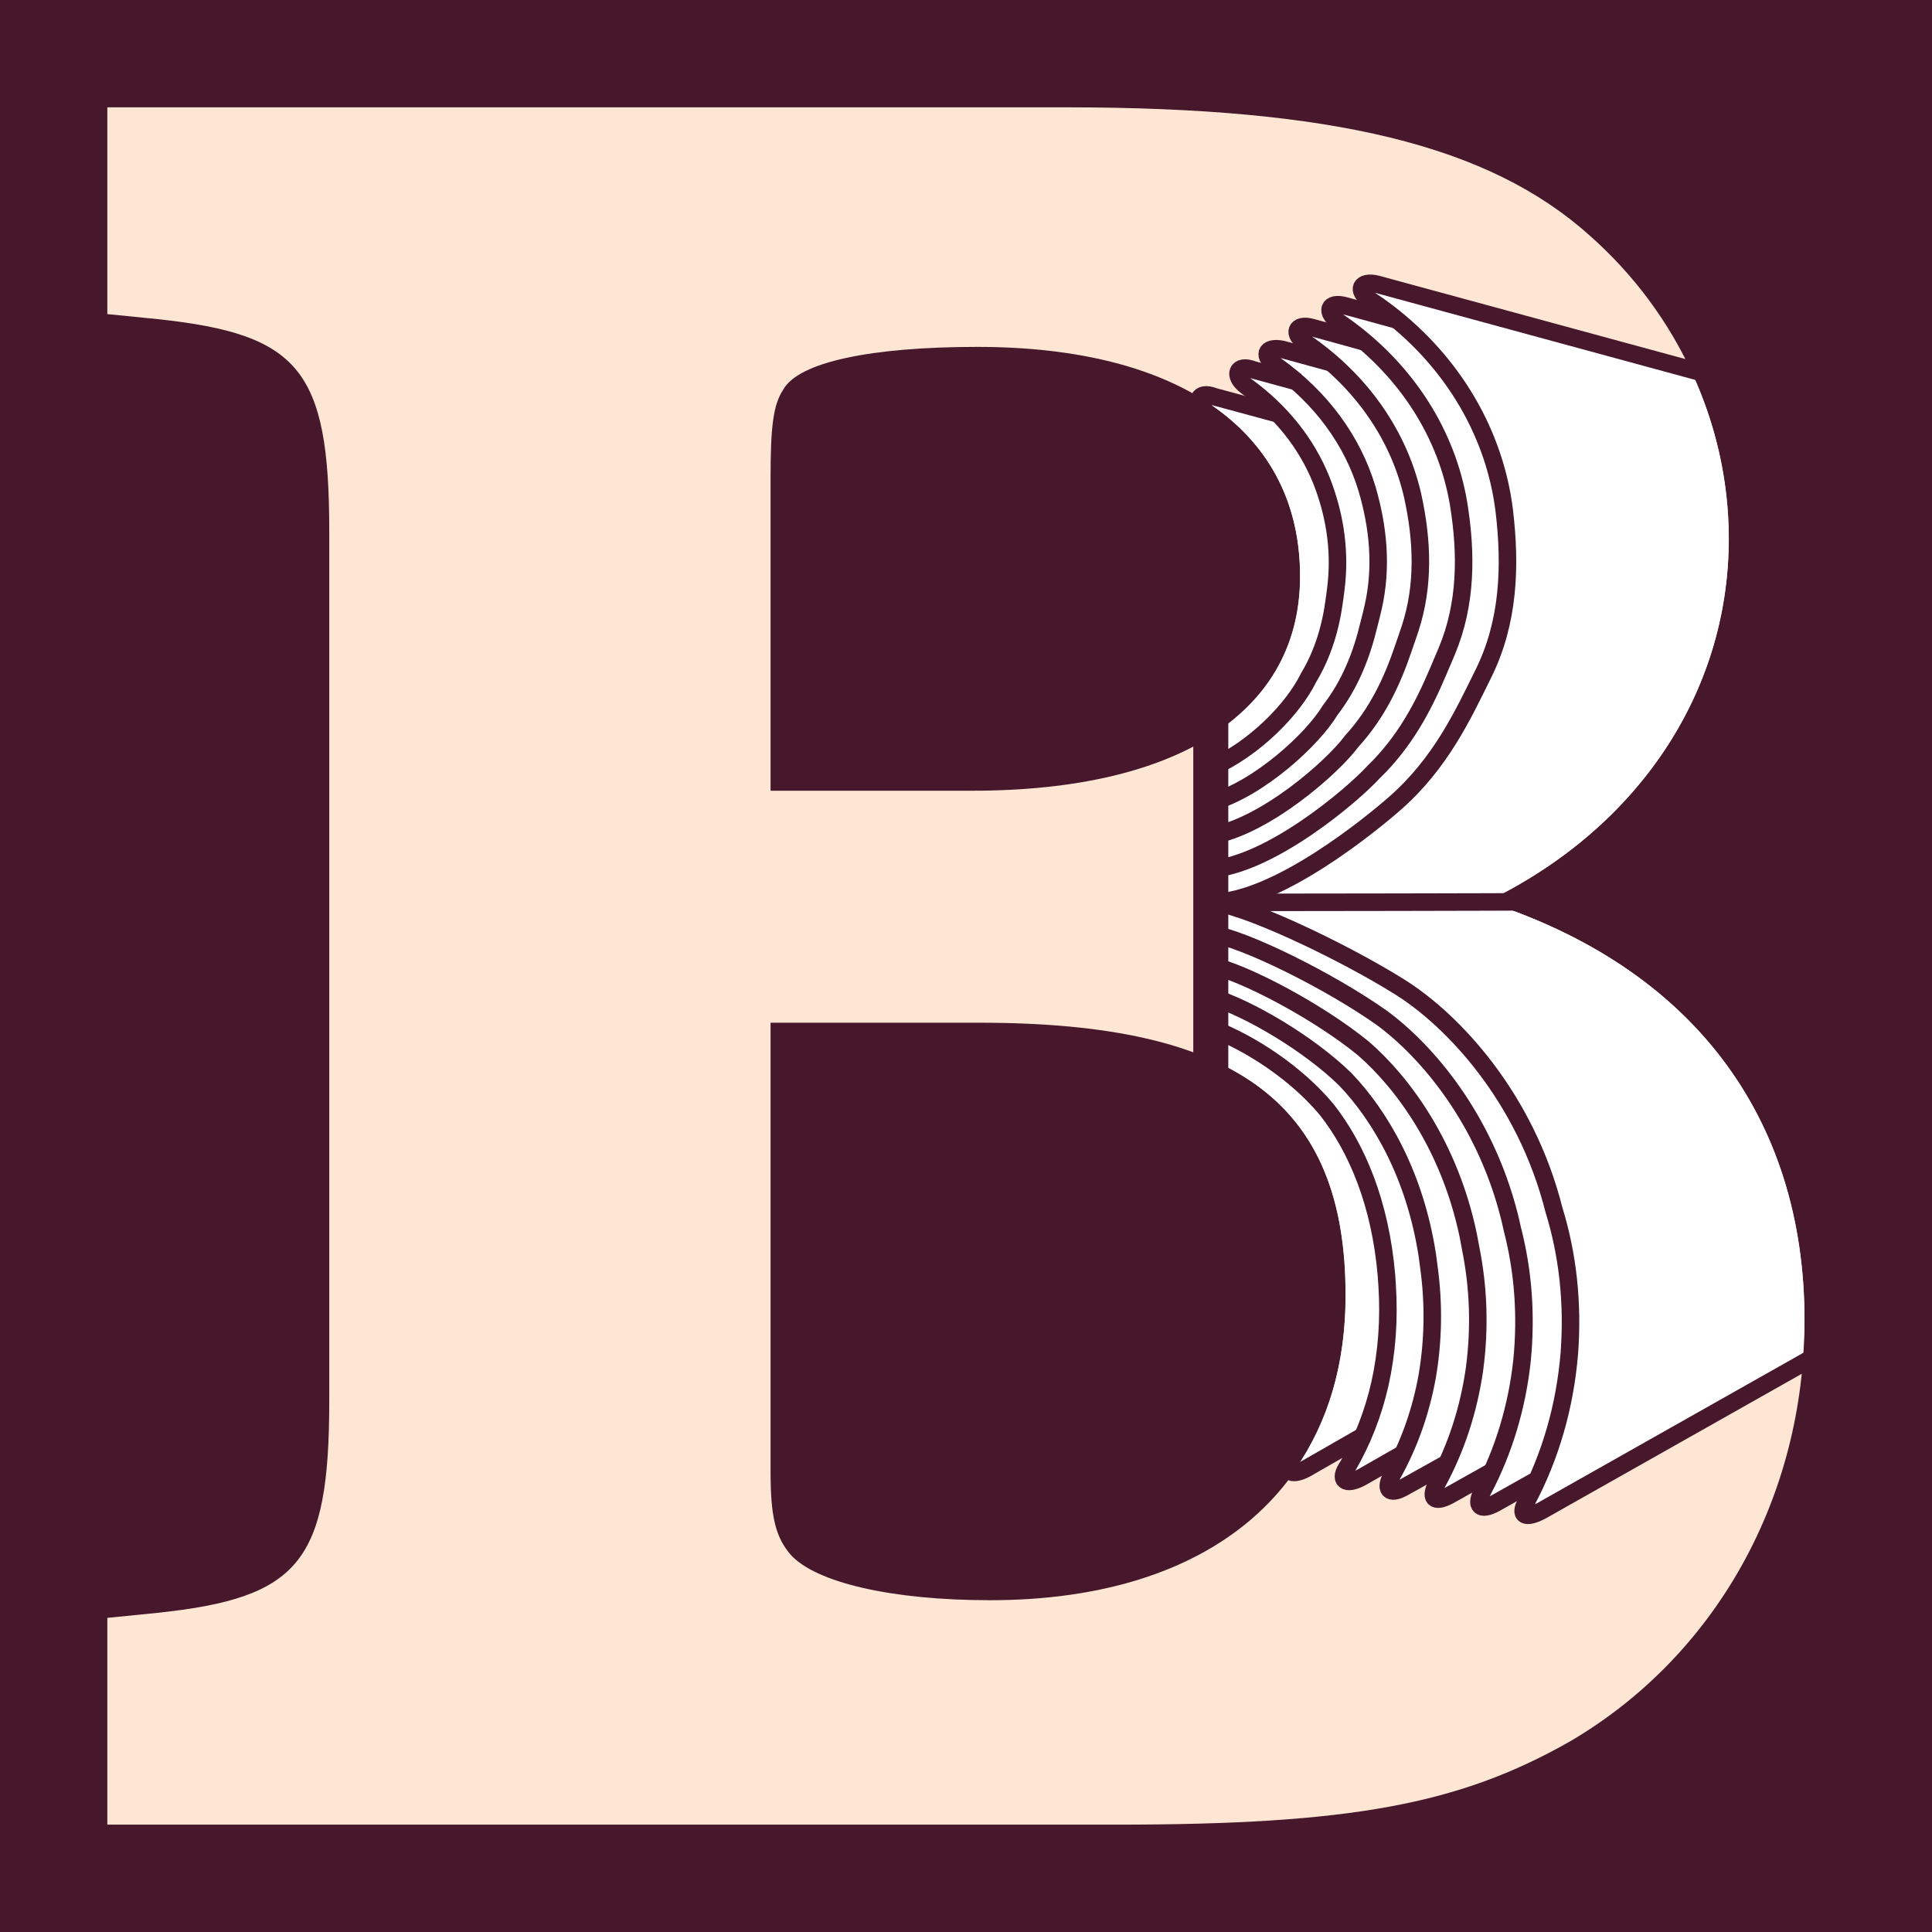
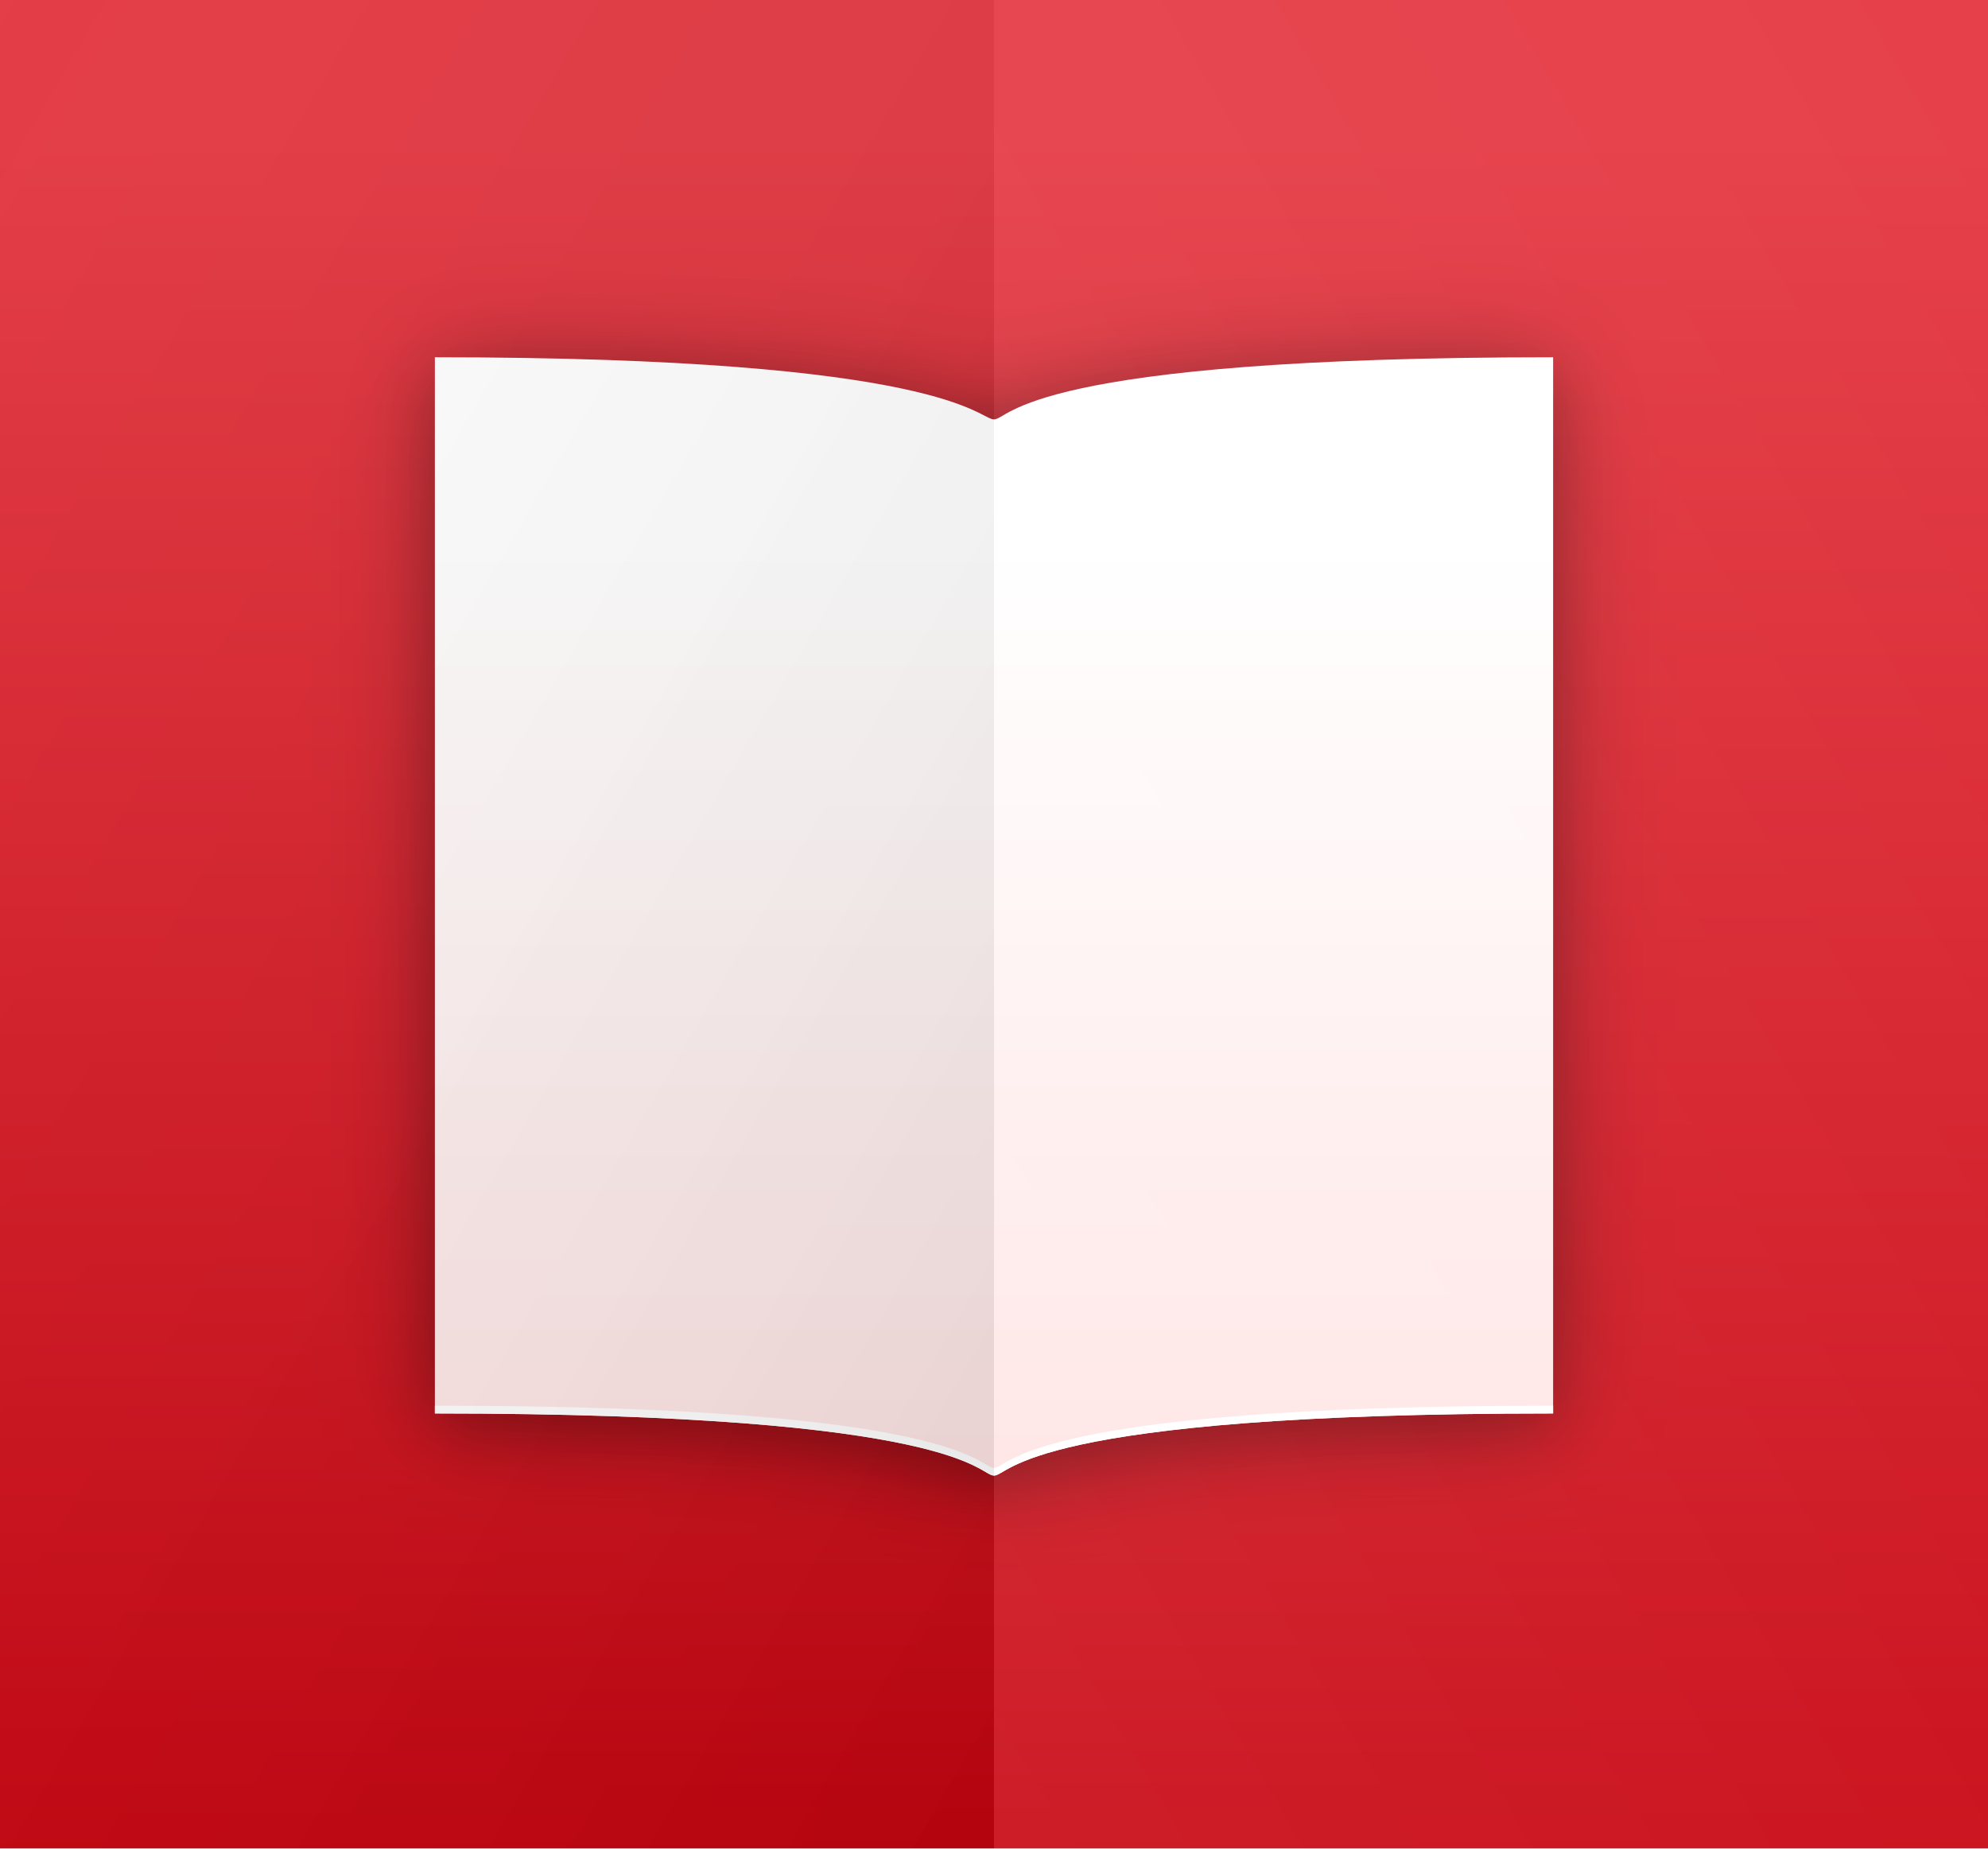
- <svg xmlns="http://www.w3.org/2000/svg" version="1.1" width="90" height="90" id="svg3140">
-   <defs id="defs3142">
-     <marker style="overflow:visible" id="Arrow1Lstart" refX="0.0" refY="0.0" orient="auto">
-       <path transform="scale(0.8) translate(12.5,0)" style="fill-rule:evenodd;stroke:#000000;stroke-width:1.0pt" d="M 0.0,0.0 L 5.0,-5.0 L -12.5,0.0 L 5.0,5.0 L 0.0,0.0 z " id="path3775" />
-     </marker>
-     <clipPath id="clipPath3776-0" clipPathUnits="userSpaceOnUse">
-       <path id="path3778-8" style="color:#000000;fill:#f0f" d="m-9.158-12.868v28.211h34.737v42.316h-34.737v42.316h104.21v-112.84l-104.21-0.003z" />
+ <svg xmlns="http://www.w3.org/2000/svg" xmlns:ns1="http://www.openswatchbook.org/uri/2009/osb" xmlns:xlink="http://www.w3.org/1999/xlink" width="256" height="238" id="svg11300" version="1.0" style="display:inline;enable-background:new">
+   <defs id="defs3">
+     <linearGradient id="linearGradient3887">
+       <stop style="stop-color:#ffffff;stop-opacity:1;" offset="0" id="stop3889" />
+       <stop style="stop-color:#ffdfdf;stop-opacity:1;" offset="1" id="stop3891" />
+     </linearGradient>
+     <linearGradient id="linearGradient3858">
+       <stop style="stop-color:#a40009;stop-opacity:1" offset="0" id="stop3860" />
+       <stop style="stop-color:#e43d47;stop-opacity:1" offset="1" id="stop3862" />
+     </linearGradient>
+     <linearGradient id="linearGradient3809">
+       <stop id="stop3811" offset="0" style="stop-color:#000000;stop-opacity:1" />
+       <stop id="stop3813" offset="1" style="stop-color:#ffffff;stop-opacity:0;" />
+     </linearGradient>
+     <linearGradient id="linearGradient3797">
+       <stop style="stop-color:#ffffff;stop-opacity:1;" offset="0" id="stop3799" />
+       <stop style="stop-color:#ffffff;stop-opacity:0;" offset="1" id="stop3801" />
+     </linearGradient>
+     <linearGradient id="linearGradient4213">
+       <stop id="stop4215" offset="0" style="stop-color:#e53b45;stop-opacity:1;" />
+       <stop id="stop4217" offset="1" style="stop-color:#c5000c;stop-opacity:1;" />
+     </linearGradient>
+     <linearGradient id="linearGradient5460" ns1:paint="gradient">
+       <stop style="stop-color:#e6e6e6;stop-opacity:1" offset="0" id="stop5462" />
+       <stop style="stop-color:#ffffff;stop-opacity:1" offset="1" id="stop5464" />
+     </linearGradient>
+     <linearGradient id="linearGradient5476" ns1:paint="solid">
+       <stop style="stop-color:#772953;stop-opacity:1;" offset="0" id="stop5478" />
+     </linearGradient>
+     <linearGradient id="linearGradient4602">
+       <stop style="stop-color:#e5e5e5;stop-opacity:1;" offset="0" id="stop4605" />
+       <stop style="stop-color:#f5f5f5;stop-opacity:1;" offset="1" id="stop4607" />
+     </linearGradient>
+     <linearGradient xlink:href="#linearGradient4602" id="linearGradient6668" gradientUnits="userSpaceOnUse" x1="115.312" y1="1041.102" x2="36.562" y2="922.866" />
+     <linearGradient id="linearGradient4602-1">
+       <stop style="stop-color:#0096ff;stop-opacity:1;" offset="0" id="stop4605-5" />
+       <stop style="stop-color:#3263a7;stop-opacity:1;" offset="1" id="stop4607-0" />
+     </linearGradient>
+     <linearGradient xlink:href="#linearGradient4602-1" id="linearGradient3786" x1="63" y1="919.488" x2="101.25" y2="1052.362" gradientUnits="userSpaceOnUse" />
+     <linearGradient xlink:href="#linearGradient4213" id="linearGradient4211" x1="144" y1="918.362" x2="144" y2="1052.362" gradientUnits="userSpaceOnUse" />
+     <filter id="filter3837" color-interpolation-filters="sRGB">
+       <feGaussianBlur stdDeviation="1.235" id="feGaussianBlur3839" />
+     </filter>
+     <filter id="filter3845" color-interpolation-filters="sRGB">
+       <feGaussianBlur stdDeviation="6.175" id="feGaussianBlur3847" />
+     </filter>
+     <linearGradient xlink:href="#linearGradient3797" id="linearGradient3803" x1="124" y1="246" x2="404" y2="82" gradientUnits="userSpaceOnUse" />
+     <linearGradient xlink:href="#linearGradient3809" id="linearGradient3807" gradientUnits="userSpaceOnUse" x1="124" y1="246" x2="404" y2="82" gradientTransform="translate(-288,0)" />
+     <filter id="filter3836" x="-0.12" width="1.24" y="-0.12" height="1.24" color-interpolation-filters="sRGB">
+       <feGaussianBlur stdDeviation="7.2" id="feGaussianBlur3838" />
+     </filter>
+     <clipPath clipPathUnits="userSpaceOnUse" id="clipPath3846">
+       <path id="path3848" d="m 72,96 0,136 c 68,0 70,8 72,8 2,0 4,-8 72,-8 l 0,-136 c -68,0 -70,8 -72,8 -2,0 -6,-8 -72,-8 z" style="color:#000000;fill:#ffffff;fill-opacity:1;fill-rule:nonzero;stroke:none;marker:none;visibility:visible;display:inline;overflow:visible;enable-background:new" />
    </clipPath>
+     <linearGradient xlink:href="#linearGradient3858" id="linearGradient3856" x1="184" y1="96" x2="184" y2="232" gradientUnits="userSpaceOnUse" />
+     <linearGradient xlink:href="#linearGradient3858" id="linearGradient3866" gradientUnits="userSpaceOnUse" x1="184" y1="96" x2="184" y2="232" />
+     <linearGradient xlink:href="#linearGradient3887" id="linearGradient3893" x1="192" y1="120" x2="192" y2="264" gradientUnits="userSpaceOnUse" gradientTransform="translate(-16,12)" />
+     <linearGradient xlink:href="#linearGradient3809" id="linearGradient3897" gradientUnits="userSpaceOnUse" x1="124" y1="246" x2="404" y2="82" gradientTransform="translate(-288,-6.1691867e-7)" />
+     <filter id="filter3825" color-interpolation-filters="sRGB">
+       <feGaussianBlur stdDeviation="3.6" id="feGaussianBlur3827" />
+     </filter>
+     <linearGradient xlink:href="#linearGradient4213-2" id="linearGradient3988" gradientUnits="userSpaceOnUse" gradientTransform="matrix(1.777778,0,0,1.776119,0,-1613.36)" x1="144" y1="918.362" x2="144" y2="1052.362" />
+     <linearGradient id="linearGradient4213-2">
+       <stop id="stop4215-3" offset="0" style="stop-color:#e53b45;stop-opacity:1;" />
+       <stop id="stop4217-3" offset="1" style="stop-color:#c5000c;stop-opacity:1;" />
+     </linearGradient>
+     <linearGradient y2="1052.362" x2="144" y1="918.362" x1="144" gradientTransform="matrix(1.777778,0,0,1.776119,0,-1551.36)" gradientUnits="userSpaceOnUse" id="linearGradient3060" xlink:href="#linearGradient4213-2" />
+     <linearGradient xlink:href="#linearGradient3809" id="linearGradient3840" gradientUnits="userSpaceOnUse" gradientTransform="translate(-272,16)" x1="124" y1="246" x2="404" y2="82" />
+     <linearGradient xlink:href="#linearGradient3797" id="linearGradient3842" gradientUnits="userSpaceOnUse" x1="124" y1="246" x2="404" y2="82" gradientTransform="translate(-16,16)" />
  </defs>
-   <rect style="font-size:126.978px;font-style:normal;font-variant:normal;font-weight:bold;font-stretch:normal;line-height:100%;letter-spacing:0px;word-spacing:0px;fill:#47172c;fill-opacity:1;fill-rule:nonzero;stroke:none;font-family:URW Bookman L;-inkscape-font-specification:URW Bookman L Bold" id="rect3020" width="90" height="90" x="0" y="-1.4210855e-14" />
-   <g id="layer2" style="display:none">
-     <path id="path3214-7" d="m4.765 48h17.471c3.176 0 4.765 0 4.765-3s-1.588-3-4.765-3h-17.471c-3.177 0-4.765 0-4.765 3s1.588 3 4.765 3z" style="color:#000000;display:inline;fill:#808080" />
-     <path id="path3216-2" style="color:#000000;display:inline;fill:#808080" d="m13.765 39h17.471c3.176 0 4.764 0 4.764-3s-1.588-3-4.765-3h-17.47c-3.177 0-4.765 0-4.765 3s1.588 3 4.765 3z" />
-     <path id="path3218-4" d="m4.765 30h17.471c3.176 0 4.765 0 4.765-3s-1.588-3-4.765-3h-17.471c-3.177 0-4.765 0-4.765 3s1.588 3 4.765 3z" style="color:#000000;display:inline;fill:#808080" />
-     <rect id="rect2990-7" style="color:#000000;display:inline;fill:none" height="90" width="90" y="0" x="0" />
-     <path id="path2995-5" style="stroke-width:10.5;color:#000000;stroke:#808080;display:inline;fill:none" d="m69 36.5a33 33.5 0 1 1 -66 0 33 33.5 0 1 1 66 0z" clip-path="url(#clipPath3776-0)" transform="matrix(.86364 0 0 .85075 10.909 4.9478)" />
-     <path id="path3765-1" style="block-progression:tb;text-indent:0;color:#000000;text-transform:none;display:inline;fill:#808080" d="m63.05 53.083-3.967 3.967 19.601 19.601 3.967-3.967-19.601-19.601z" />
-     <path id="path3767-9" style="block-progression:tb;text-indent:0;color:#000000;text-transform:none;display:inline;fill:#808080" d="m71.329 59.841c-2.168 0.011-4.263 1.433-5.076 3.444-0.813 2.011-0.294 4.49 1.257 6.006l11.872 11.881c3.757 3.989 4.567 3.451 7.9 0.117s3.878-3.91-0.117-7.905l-11.872-11.88c-1.028-1.055-2.492-1.669-3.964-1.663z" />
-   </g>
-   <g id="g4791" transform="matrix(1.631587,0,0,1.631587,-29.42977,-27.86902)">
-     <path id="path5951" style="font-size:64.658px;font-style:normal;font-variant:normal;font-weight:bold;font-stretch:normal;line-height:100%;letter-spacing:0px;word-spacing:0px;fill:#fde6d3;fill-opacity:1;stroke:none;font-family:URW Bookman L;-inkscape-font-specification:URW Bookman L Bold" d="m 21.102,20.145 0,5.904 1.44,0.144 c 4.032,0.432 4.896,1.44 4.896,6.048 l 0,24.84 c 0,4.608 -0.864,5.616 -4.896,6.048 l -1.44,0.144 0,5.904 28.8,0 c 6.696,0 9.792,-0.576 12.96,-2.376 4.176,-2.448 6.696,-6.984 6.696,-12.024 0,-5.832 -3.24,-10.08 -9.072,-11.952 4.32,-2.088 6.912,-5.976 6.912,-10.368 0,-3.24 -1.44,-6.408 -3.96,-8.64 -2.88,-2.592 -7.344,-3.672 -14.976,-3.672 l -27.36,0 m 18.936,19.512 0,-8.928 c 0,-1.44 0.072,-2.088 0.36,-2.52 0.432,-0.792 2.52,-1.224 5.544,-1.224 5.832,0 9.216,2.448 9.216,6.552 0,3.888 -3.456,6.12 -9.36,6.12 l -5.76,0 m 0,6.624 5.976,0 c 7.344,0 10.44,2.304 10.44,7.776 0,5.472 -3.816,8.712 -10.152,8.712 -2.808,0 -4.968,-0.504 -5.688,-1.296 -0.432,-0.504 -0.576,-1.08 -0.576,-2.376 l 0,-12.816" />
-     <path style="font-size:64.658px;font-style:normal;font-variant:normal;font-weight:bold;font-stretch:normal;line-height:100%;letter-spacing:0px;word-spacing:0px;fill:#ffffff;fill-opacity:1;stroke:none;font-family:URW Bookman L;-inkscape-font-specification:URW Bookman L Bold" d="m 63.587,13.238 1.038,1.418 -2.75,-0.625 0.253,1.007 -3.754,2.248 -0.426,0.859 0.958,0.682 c -0.42,-0.458 -3.243,-0.46 -2.713,-0.118 2.84,1.836 4.369,4.606 4.369,8.134 0,3.363 -1.607,5.952 -4.531,7.656 l 0.5,14.906 c 4.248,1.91 6.156,5.453 6.156,10.938 0,3.211 -0.835,5.922 -2.354,8.108 C 60.884,68.308 62.259,67.912 62.938,67.562 L 62.824,68.856 65.062,68.094 64.712,69.552 67,68.531 l -0.188,1.406 2.469,-1.062 -0.438,1.5 2.719,-0.969 -0.688,1.5 13.062,-7.312 c 0.06,-0.693 0.125,-1.387 0.125,-2.094 0,-9.515 -5.297,-16.446 -14.812,-19.5 7.048,-3.407 11.281,-9.74 11.281,-16.906 0,-2.744 -0.628,-5.454 -1.812,-7.938 z" id="path3903" transform="matrix(0.6129,0,0,0.6129,18.0375,17.08093)" />
-     <path id="path4744" d="m 52.607,37.652 0,10.761 0,0" style="color:#000000;fill:#291f5a;fill-opacity:1;stroke:#47172c;stroke-width:1;stroke-linecap:butt;stroke-linejoin:miter;stroke-miterlimit:4;stroke-opacity:1;stroke-dasharray:none;stroke-dashoffset:0;marker:none;visibility:visible;display:inline;overflow:visible;enable-background:accumulate" />
-     <g style="stroke:#47172c;stroke-opacity:1" id="g4776">
-       <path style="font-size:64.658px;font-style:normal;font-variant:normal;font-weight:bold;font-stretch:normal;line-height:100%;letter-spacing:0px;word-spacing:0px;fill:none;stroke:#47172c;stroke-width:0.5;stroke-linecap:butt;stroke-miterlimit:4;stroke-opacity:1;stroke-dasharray:none;font-family:URW Bookman L;-inkscape-font-specification:URW Bookman L Bold" d="m 52.654,42.846 c 2.865,-0.003 7.837,-0.008 9.832,-0.021" id="path3802" />
-       <path style="font-size:64.658px;font-style:normal;font-variant:normal;font-weight:bold;font-stretch:normal;line-height:100%;letter-spacing:0px;word-spacing:0px;fill:#000000;fill-opacity:0;stroke:#47172c;stroke-width:0.5;stroke-linecap:butt;stroke-linejoin:round;stroke-miterlimit:4;stroke-opacity:1;stroke-dasharray:none;font-family:URW Bookman L;-inkscape-font-specification:URW Bookman L Bold" d="m 52.614,43.747 c 0.899,0.109 3.395,1.345 4.874,2.394 1.298,0.953 2.935,2.885 3.637,5.638 0.032,0.126 0.062,0.253 0.089,0.382 0.313,1.205 0.408,2.467 0.279,3.768 -0.144,1.33 -0.524,2.578 -1.114,3.698 -0.251,0.45 -0.081,0.612 0.359,0.37 l 1.113,-0.626" id="path4567" />
-       <path style="font-size:64.658px;font-style:normal;font-variant:normal;font-weight:bold;font-stretch:normal;line-height:100%;letter-spacing:0px;word-spacing:0px;fill:#000000;fill-opacity:0;stroke:#47172c;stroke-width:0.5;stroke-linejoin:round;stroke-miterlimit:4;stroke-opacity:1;stroke-dasharray:none;font-family:URW Bookman L;-inkscape-font-specification:URW Bookman L Bold" d="m 52.621,44.646 c 0.981,0.217 3.08,1.335 4.346,2.372 1.152,1.001 2.464,2.815 2.99,5.331 0.024,0.117 0.046,0.234 0.066,0.352 0.229,1.128 0.27,2.284 0.116,3.452 -0.164,1.17 -0.523,2.263 -1.056,3.248 -0.248,0.44 -0.111,0.613 0.327,0.379 l 1.225,-0.687" id="path4569" />
-       <path style="font-size:64.658px;font-style:normal;font-variant:normal;font-weight:bold;font-stretch:normal;line-height:100%;letter-spacing:0px;word-spacing:0px;fill:#000000;fill-opacity:0;stroke:#47172c;stroke-width:0.5;stroke-linejoin:round;stroke-miterlimit:4;stroke-opacity:1;stroke-dasharray:none;font-family:URW Bookman L;-inkscape-font-specification:URW Bookman L Bold" d="m 52.628,45.544 c 1.063,0.326 2.766,1.325 3.817,2.35 1.006,1.05 1.993,2.745 2.344,5.024 0.016,0.107 0.03,0.215 0.043,0.323 0.146,1.052 0.131,2.101 -0.046,3.136 -0.181,1.007 -0.515,1.945 -0.988,2.792 -0.256,0.429 -0.1,0.619 0.327,0.374 l 1.213,-0.677" id="path4571" />
-       <path style="font-size:64.658px;font-style:normal;font-variant:normal;font-weight:bold;font-stretch:normal;line-height:100%;letter-spacing:0px;word-spacing:0px;fill:#000000;fill-opacity:0;stroke:#47172c;stroke-width:0.5;stroke-linejoin:round;stroke-miterlimit:4;stroke-opacity:1;stroke-dasharray:none;font-family:URW Bookman L;-inkscape-font-specification:URW Bookman L Bold" d="m 52.636,46.443 c 1.145,0.435 2.452,1.315 3.289,2.328 0.86,1.098 1.522,2.675 1.697,4.717 0.008,0.098 0.015,0.195 0.02,0.293 0.063,0.975 -0.007,1.917 -0.208,2.82 -0.193,0.843 -0.499,1.624 -0.91,2.332 -0.287,0.407 -0.072,0.573 0.373,0.336 l 1.249,-0.713" id="path4573" />
-       <path id="path4706" style="color:#000000;fill:none;stroke:#47172c;stroke-width:0.5;stroke-linecap:butt;stroke-linejoin:round;stroke-miterlimit:4;stroke-opacity:1;stroke-dasharray:none;stroke-dashoffset:0;marker:none;visibility:visible;display:inline;overflow:visible;enable-background:accumulate" d="M 66.969,27.813 57.351,25.196 c -0.458,-0.115 -0.614,0.171 -0.211,0.44 0.183,0.12 0.36,0.246 0.531,0.378 1.874,1.439 3.045,3.469 3.314,5.64 0.193,1.612 0.127,3.199 -0.591,4.652 -0.586,1.185 -1.216,2.559 -2.533,3.714 -0.647,0.567 -3.386,2.829 -5.255,2.829" />
-       <path id="path4720" style="color:#000000;fill:none;stroke:#47172c;stroke-width:0.5;stroke-linecap:butt;stroke-linejoin:round;stroke-miterlimit:4;stroke-opacity:1;stroke-dasharray:none;stroke-dashoffset:0;marker:none;visibility:visible;display:inline;overflow:visible;enable-background:accumulate" d="m 52.616,41.895 c 1.696,-0.13 4.032,-2.106 4.63,-2.762 0.914,-0.882 1.434,-1.895 1.843,-2.858 0.089,-0.205 0.174,-0.406 0.256,-0.602 0.564,-1.348 0.57,-2.785 0.335,-4.223 -0.329,-1.944 -1.445,-3.734 -3.184,-5.008 -0.077,-0.057 -0.156,-0.112 -0.236,-0.167 -0.401,-0.289 -0.3,-0.594 0.177,-0.464 l 1.461,0.4" />
-       <path id="path4722" style="color:#000000;fill:none;stroke:#47172c;stroke-width:0.5;stroke-linecap:butt;stroke-linejoin:round;stroke-miterlimit:4;stroke-opacity:1;stroke-dasharray:none;stroke-dashoffset:0;marker:none;visibility:visible;display:inline;overflow:visible;enable-background:accumulate" d="m 52.625,40.941 c 1.524,-0.259 3.457,-1.951 4.005,-2.696 0.747,-0.816 1.169,-1.747 1.475,-2.655 0.067,-0.187 0.129,-0.372 0.189,-0.552 0.41,-1.243 0.356,-2.531 0.079,-3.793 -0.388,-1.716 -1.45,-3.268 -3.055,-4.375 -0.399,-0.25 -0.289,-0.571 0.178,-0.438 l 1.47,0.405" />
-       <path id="path4724" style="color:#000000;fill:none;stroke:#47172c;stroke-width:0.5;stroke-linecap:butt;stroke-linejoin:round;stroke-miterlimit:4;stroke-opacity:1;stroke-dasharray:none;stroke-dashoffset:0;marker:none;visibility:visible;display:inline;overflow:visible;enable-background:accumulate" d="m 56.1,27.454 -1.448,-0.396 c -0.487,-0.102 -0.592,0.191 -0.176,0.465 1.29,0.92 2.18,2.144 2.593,3.518 0.319,1.087 0.433,2.225 0.177,3.364 -0.038,0.164 -0.078,0.331 -0.123,0.501 -0.204,0.854 -0.528,1.702 -1.108,2.452 -0.5,0.833 -2.028,2.24 -3.381,2.629" />
-       <path id="path4726" style="color:#000000;fill:none;stroke:#47172c;stroke-width:0.5;stroke-linecap:butt;stroke-linejoin:round;stroke-miterlimit:4;stroke-opacity:1;stroke-dasharray:none;stroke-dashoffset:0;marker:none;visibility:visible;display:inline;overflow:visible;enable-background:accumulate" d="m 52.644,38.99 c 1.181,-0.518 2.305,-1.641 2.756,-2.562 0.413,-0.685 0.638,-1.451 0.74,-2.25 0.022,-0.153 0.041,-0.303 0.056,-0.451 0.102,-1.034 -0.071,-2.022 -0.432,-2.935 -0.419,-1.045 -1.146,-1.962 -2.142,-2.686 -0.399,-0.298 -0.275,-0.652 0.198,-0.465 l 1.311,0.357" />
-       <path id="path4764" style="color:#000000;fill:none;stroke:#47172c;stroke-width:0.5;stroke-linecap:butt;stroke-linejoin:round;stroke-miterlimit:4;stroke-opacity:1;stroke-dasharray:none;stroke-dashoffset:0;marker:none;visibility:visible;display:inline;overflow:visible;enable-background:accumulate" d="M 71.554,54.846 62.052,60.213 c -0.441,0.237 -0.676,0.161 -0.427,-0.269 0.677,-1.272 1.096,-2.708 1.22,-4.237 0.106,-1.434 -0.045,-2.803 -0.441,-4.085 -0.811,-3.215 -2.887,-5.412 -4.396,-6.358 -1.694,-1.062 -4.585,-2.416 -5.403,-2.416" />
-       <path id="path3827" d="m 54.953,58.677 c -0.287,0.407 -0.072,0.573 0.373,0.336 l 1.698,-0.974" style="font-size:64.658px;font-style:normal;font-variant:normal;font-weight:bold;font-stretch:normal;line-height:100%;letter-spacing:0px;word-spacing:0px;fill:#000000;fill-opacity:0;stroke:#47172c;stroke-width:0.5;stroke-linejoin:round;stroke-miterlimit:4;stroke-opacity:1;stroke-dasharray:none;font-family:URW Bookman L;-inkscape-font-specification:URW Bookman L Bold" />
-       <path d="m 52.511,28.872 c -0.399,-0.298 -0.275,-0.652 0.198,-0.465 l 1.855,0.502" style="color:#000000;fill:none;stroke:#47172c;stroke-width:0.5;stroke-linecap:butt;stroke-linejoin:round;stroke-miterlimit:4;stroke-opacity:1;stroke-dasharray:none;stroke-dashoffset:0;marker:none;visibility:visible;display:inline;overflow:visible;enable-background:accumulate" id="path3831" />
+   <g style="display:inline" id="layer1" transform="translate(0,-62)">
+     <g style="display:inline" id="g3055">
+       <path style="fill:url(#linearGradient3060);fill-opacity:1;stroke:none;display:inline;enable-background:new" d="m 0,62 0,82.938 0,72.125 0,82.938 83.031,0 89.938,0 83.031,0 0,-82.938 0,-72.125 L 256,62 172.969,62 83.031,62 0,62 z" id="path4197" />
+     </g>
+     <g id="layer5" style="display:inline">
+       <path id="path3834" d="m 56,109 0,136 c 68,0 72,8 72,8 0,0 4,-8 72,-8 l 0,-136 c -68,0 -72,8 -72,8 0,0 -6,-8 -72,-8 z" style="opacity:0.3;color:#000000;fill:#000000;fill-opacity:1;fill-rule:nonzero;stroke:none;marker:none;visibility:visible;display:inline;overflow:visible;filter:url(#filter3836);enable-background:new" />
+       <path style="opacity:0.2;color:#000000;fill:#000000;fill-opacity:1;fill-rule:nonzero;stroke:none;marker:none;visibility:visible;display:inline;overflow:visible;filter:url(#filter3825);enable-background:new" d="m 56,110 0,136 c 68,0 72,8 72,8 0,0 4,-8 72,-8 l 0,-136 c -68,0 -72,8 -72,8 0,0 -6,-8 -72,-8 z" id="path3825" />
+       <path style="color:#000000;fill:url(#linearGradient3893);fill-opacity:1;fill-rule:nonzero;stroke:none;marker:none;visibility:visible;display:inline;overflow:visible;enable-background:new" d="m 56,108 0,136 c 68,0 70,8 72,8 2,0 4,-8 72,-8 l 0,-136 c -68,0 -70,8 -72,8 -2,0 -6,-8 -72,-8 z" id="rect3815" />
+       <path style="color:#000000;fill:#ffffff;fill-opacity:1;fill-rule:nonzero;stroke:none;marker:none;visibility:visible;display:inline;overflow:visible;enable-background:new" d="m 56,243 0,1 c 68,0 70,8 72,8 2,0 4,-8 72,-8 l 0,-1 c -68,0 -70,8 -72,8 -2,0 -4,-8 -72,-8 z" id="path3835" />
+       <rect style="opacity:0.1;fill:url(#linearGradient3842);fill-opacity:1;fill-rule:nonzero;stroke:none;stroke-width:2;marker:none;visibility:visible;display:inline;overflow:visible;enable-background:accumulate" id="rect3794" width="128" height="238" x="128" y="62" />
+       <rect y="62" x="-128" height="238" width="128" id="rect3895" style="opacity:0.1;fill:url(#linearGradient3840);fill-opacity:1;fill-rule:nonzero;stroke:none;stroke-width:2;marker:none;visibility:visible;display:inline;overflow:visible;enable-background:accumulate" transform="scale(-1,1)" />
    </g>
  </g>
</svg>
